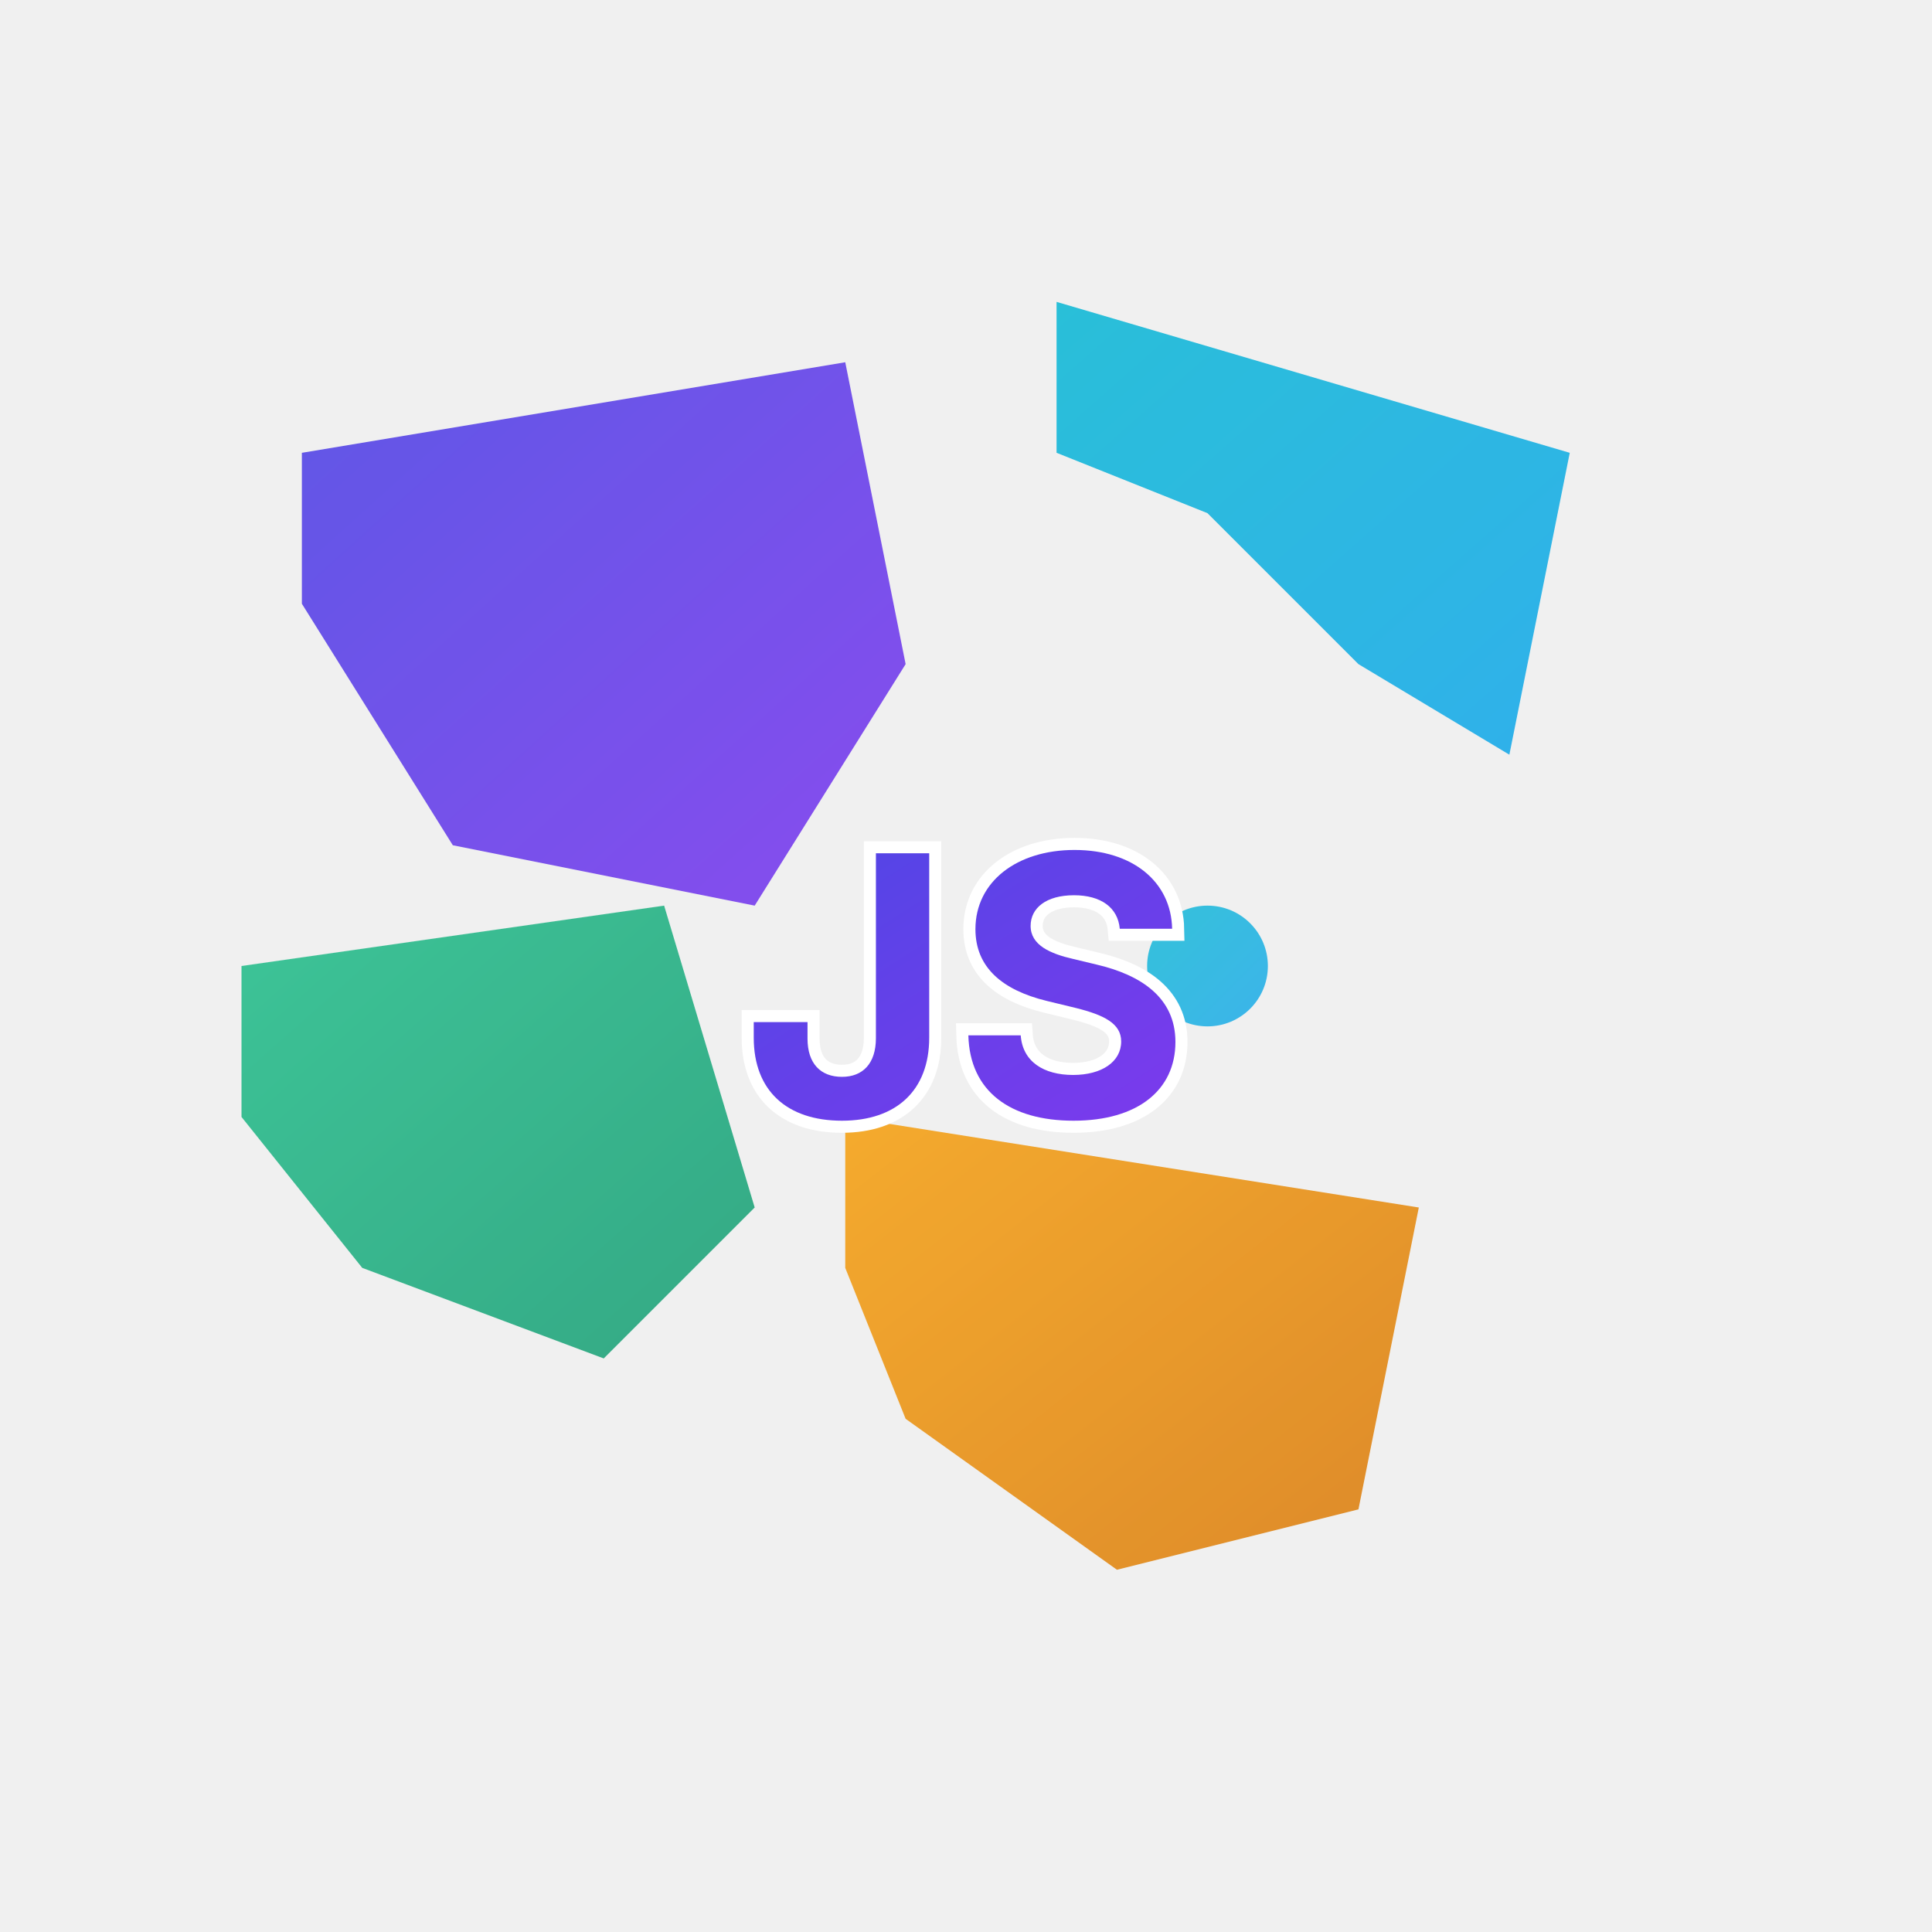
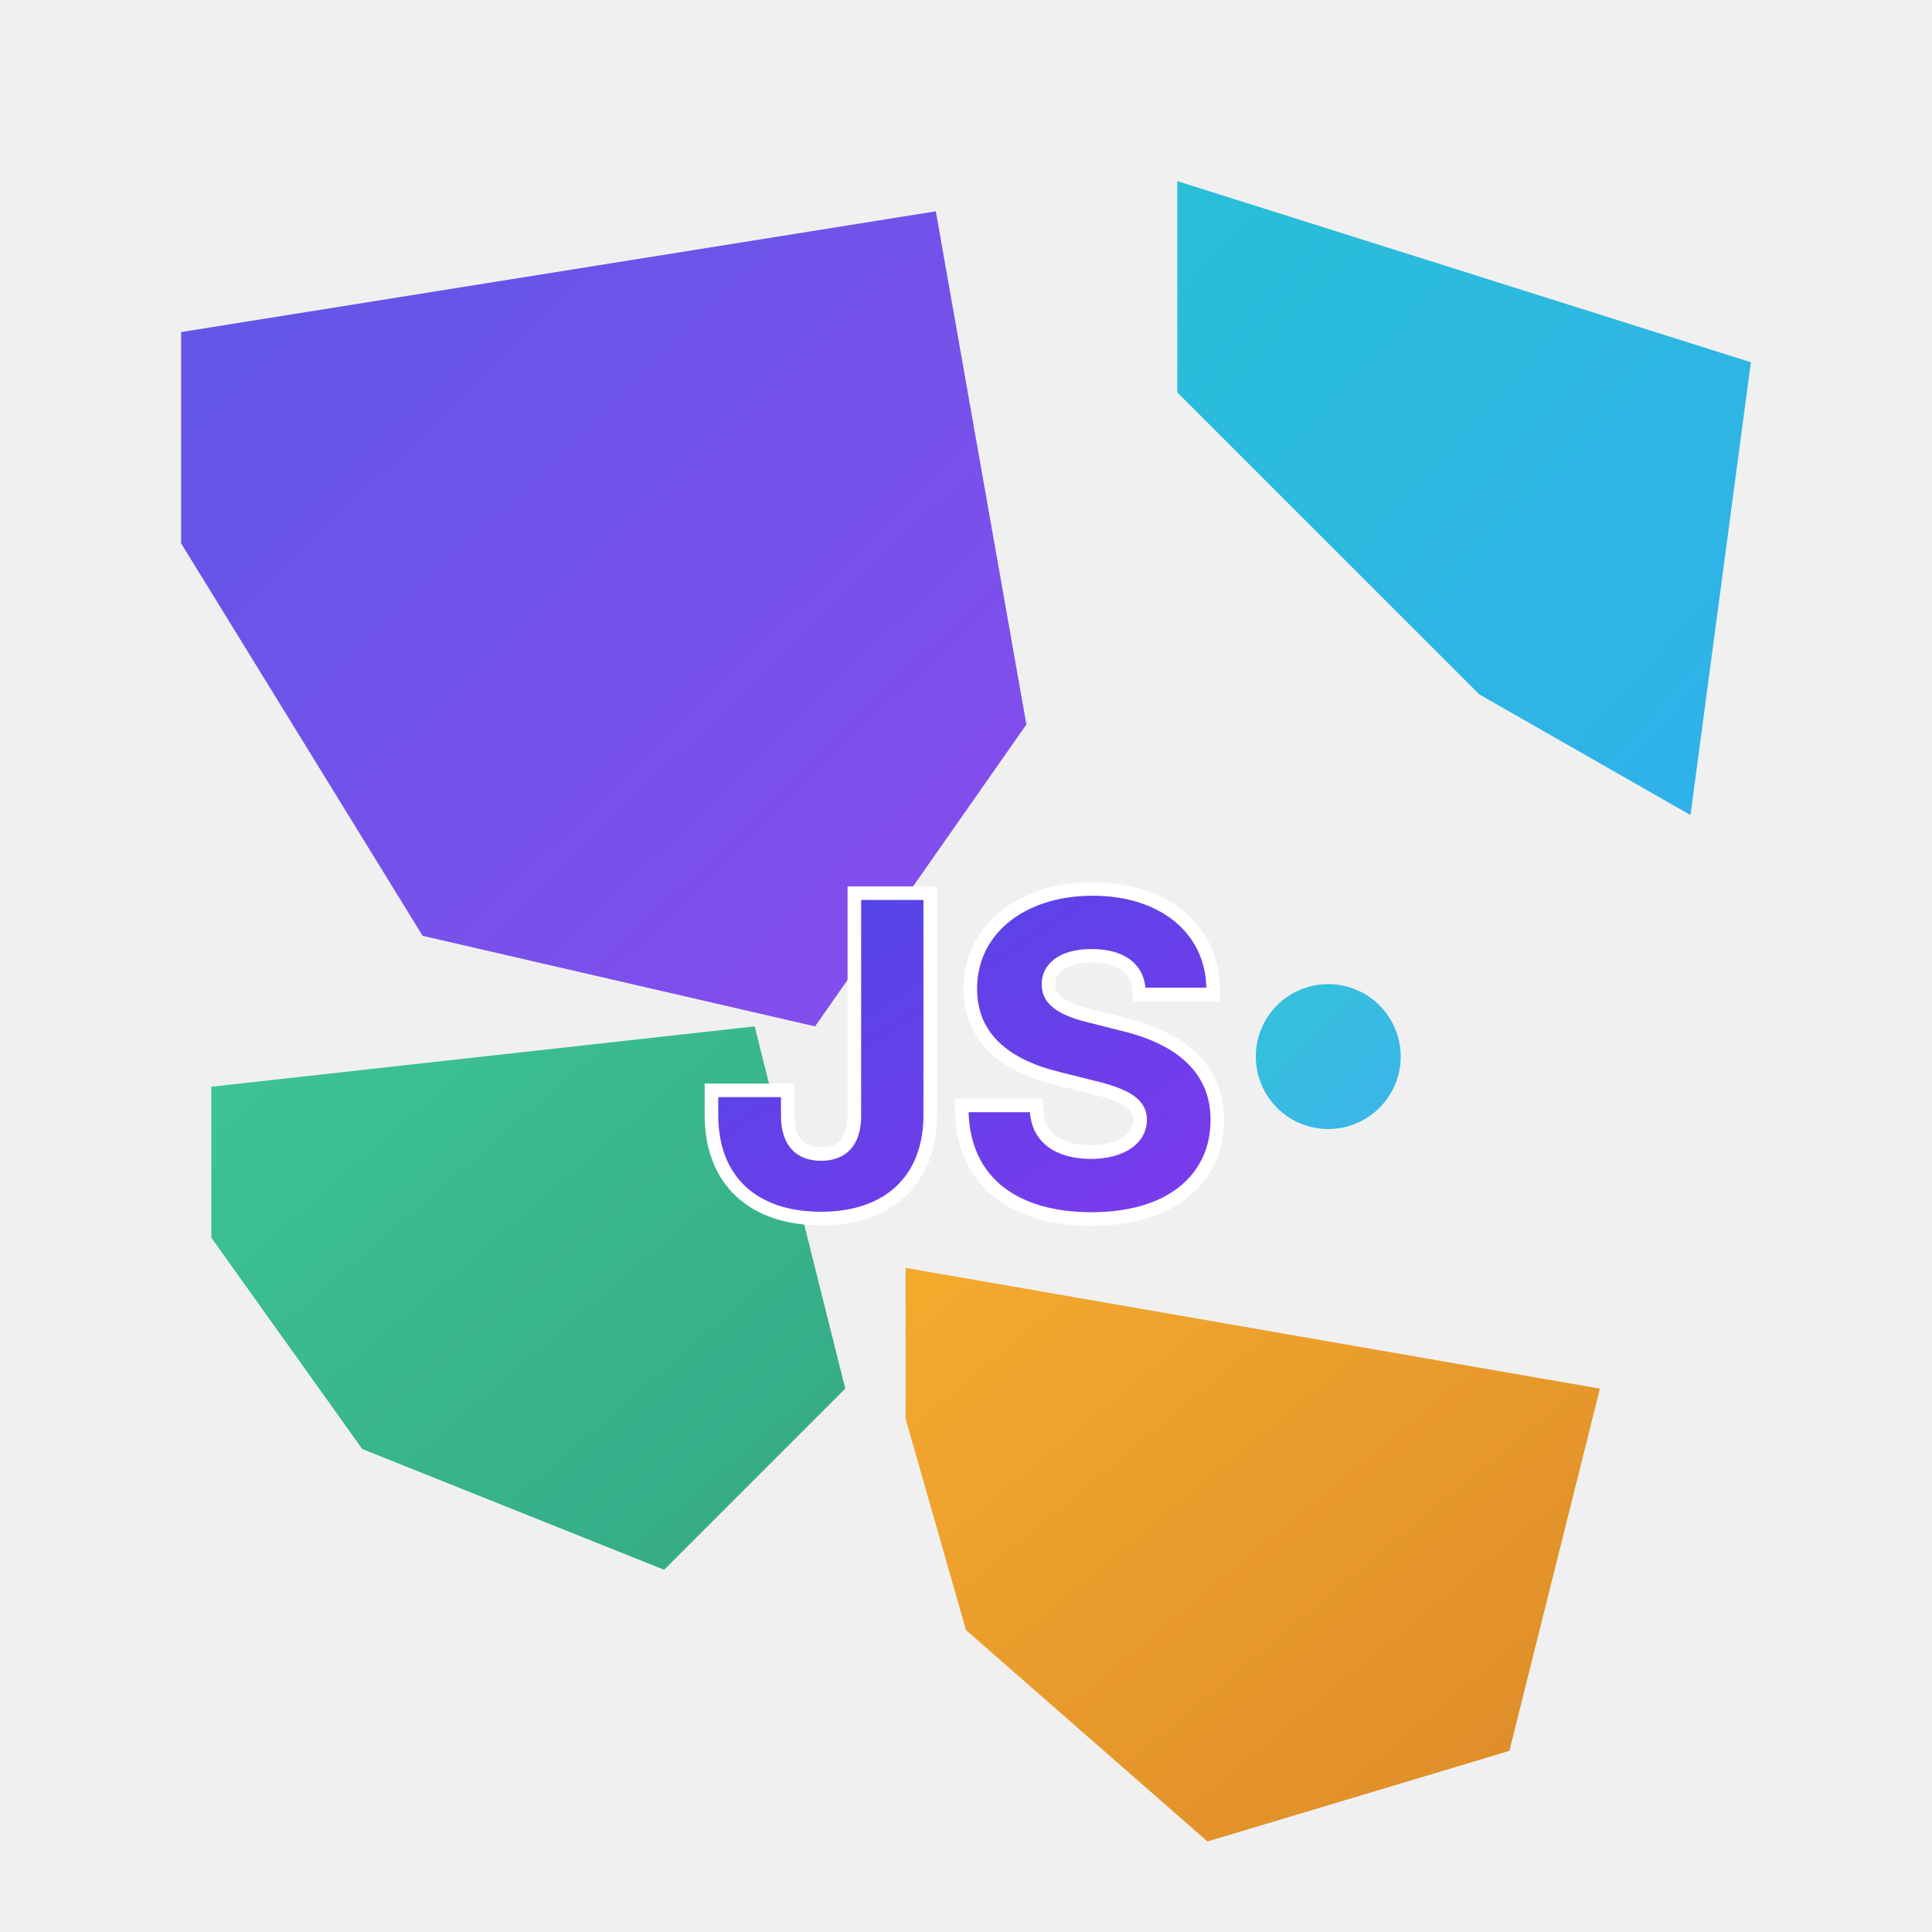
<svg xmlns="http://www.w3.org/2000/svg" width="64" height="64" viewBox="0 0 64 64">
  <defs>
    <linearGradient id="primaryGrad" x1="0%" y1="0%" x2="100%" y2="100%">
      <stop offset="0%" stop-color="#4F46E5" />
      <stop offset="100%" stop-color="#7C3AED" />
    </linearGradient>
    <linearGradient id="secondaryGrad" x1="0%" y1="0%" x2="100%" y2="100%">
      <stop offset="0%" stop-color="#06B6D4" />
      <stop offset="100%" stop-color="#0EA5E9" />
    </linearGradient>
    <linearGradient id="accentGrad" x1="0%" y1="0%" x2="100%" y2="100%">
      <stop offset="0%" stop-color="#10B981" />
      <stop offset="100%" stop-color="#059669" />
    </linearGradient>
    <linearGradient id="warningGrad" x1="0%" y1="0%" x2="100%" y2="100%">
      <stop offset="0%" stop-color="#F59E0B" />
      <stop offset="100%" stop-color="#D97706" />
    </linearGradient>
  </defs>
-   <path d="M10 15 L28 12 L30 22 L25 30 L15 28 L10 20 Z" fill="url(#primaryGrad)" opacity="0.9" />
-   <path d="M35 10 L52 15 L50 25 L45 22 L40 17 L35 15 Z" fill="url(#secondaryGrad)" opacity="0.85" />
-   <path d="M8 32 L22 30 L25 40 L20 45 L12 42 L8 37 Z" fill="url(#accentGrad)" opacity="0.8" />
-   <path d="M28 37 L47 40 L45 50 L37 52 L30 47 L28 42 Z" fill="url(#warningGrad)" opacity="0.85" />
-   <circle cx="40" cy="32" r="2" fill="url(#secondaryGrad)" opacity="0.8" />
-   <text x="32" y="37" font-family="'SF Pro Display', 'Segoe UI', -apple-system, sans-serif" font-size="12" font-weight="700" text-anchor="middle" fill="url(#primaryGrad)" stroke="#FFFFFF" stroke-width="0.8" paint-order="stroke fill">JS</text>
+   <path d="M6 11 L31 7 L34 24 L27 34 L14 31 L6 18 Z" fill="url(#primaryGrad)" opacity="0.9" />
+   <path d="M39 6 L58 12 L56 27 L49 23 L42 16 L39 13 Z" fill="url(#secondaryGrad)" opacity="0.85" />
+   <path d="M7 36 L25 34 L28 46 L22 52 L12 48 L7 41 Z" fill="url(#accentGrad)" opacity="0.8" />
+   <path d="M30 42 L53 46 L50 58 L40 61 L32 54 L30 47 Z" fill="url(#warningGrad)" opacity="0.85" />
+   <circle cx="44" cy="35" r="2.4" fill="url(#secondaryGrad)" opacity="0.8" />
+   <text x="32" y="40" font-family="'SF Pro Display', 'Segoe UI', -apple-system, sans-serif" font-size="14" font-weight="700" text-anchor="middle" fill="url(#primaryGrad)" stroke="#FFFFFF" stroke-width="0.9" paint-order="stroke fill">JS</text>
</svg>
